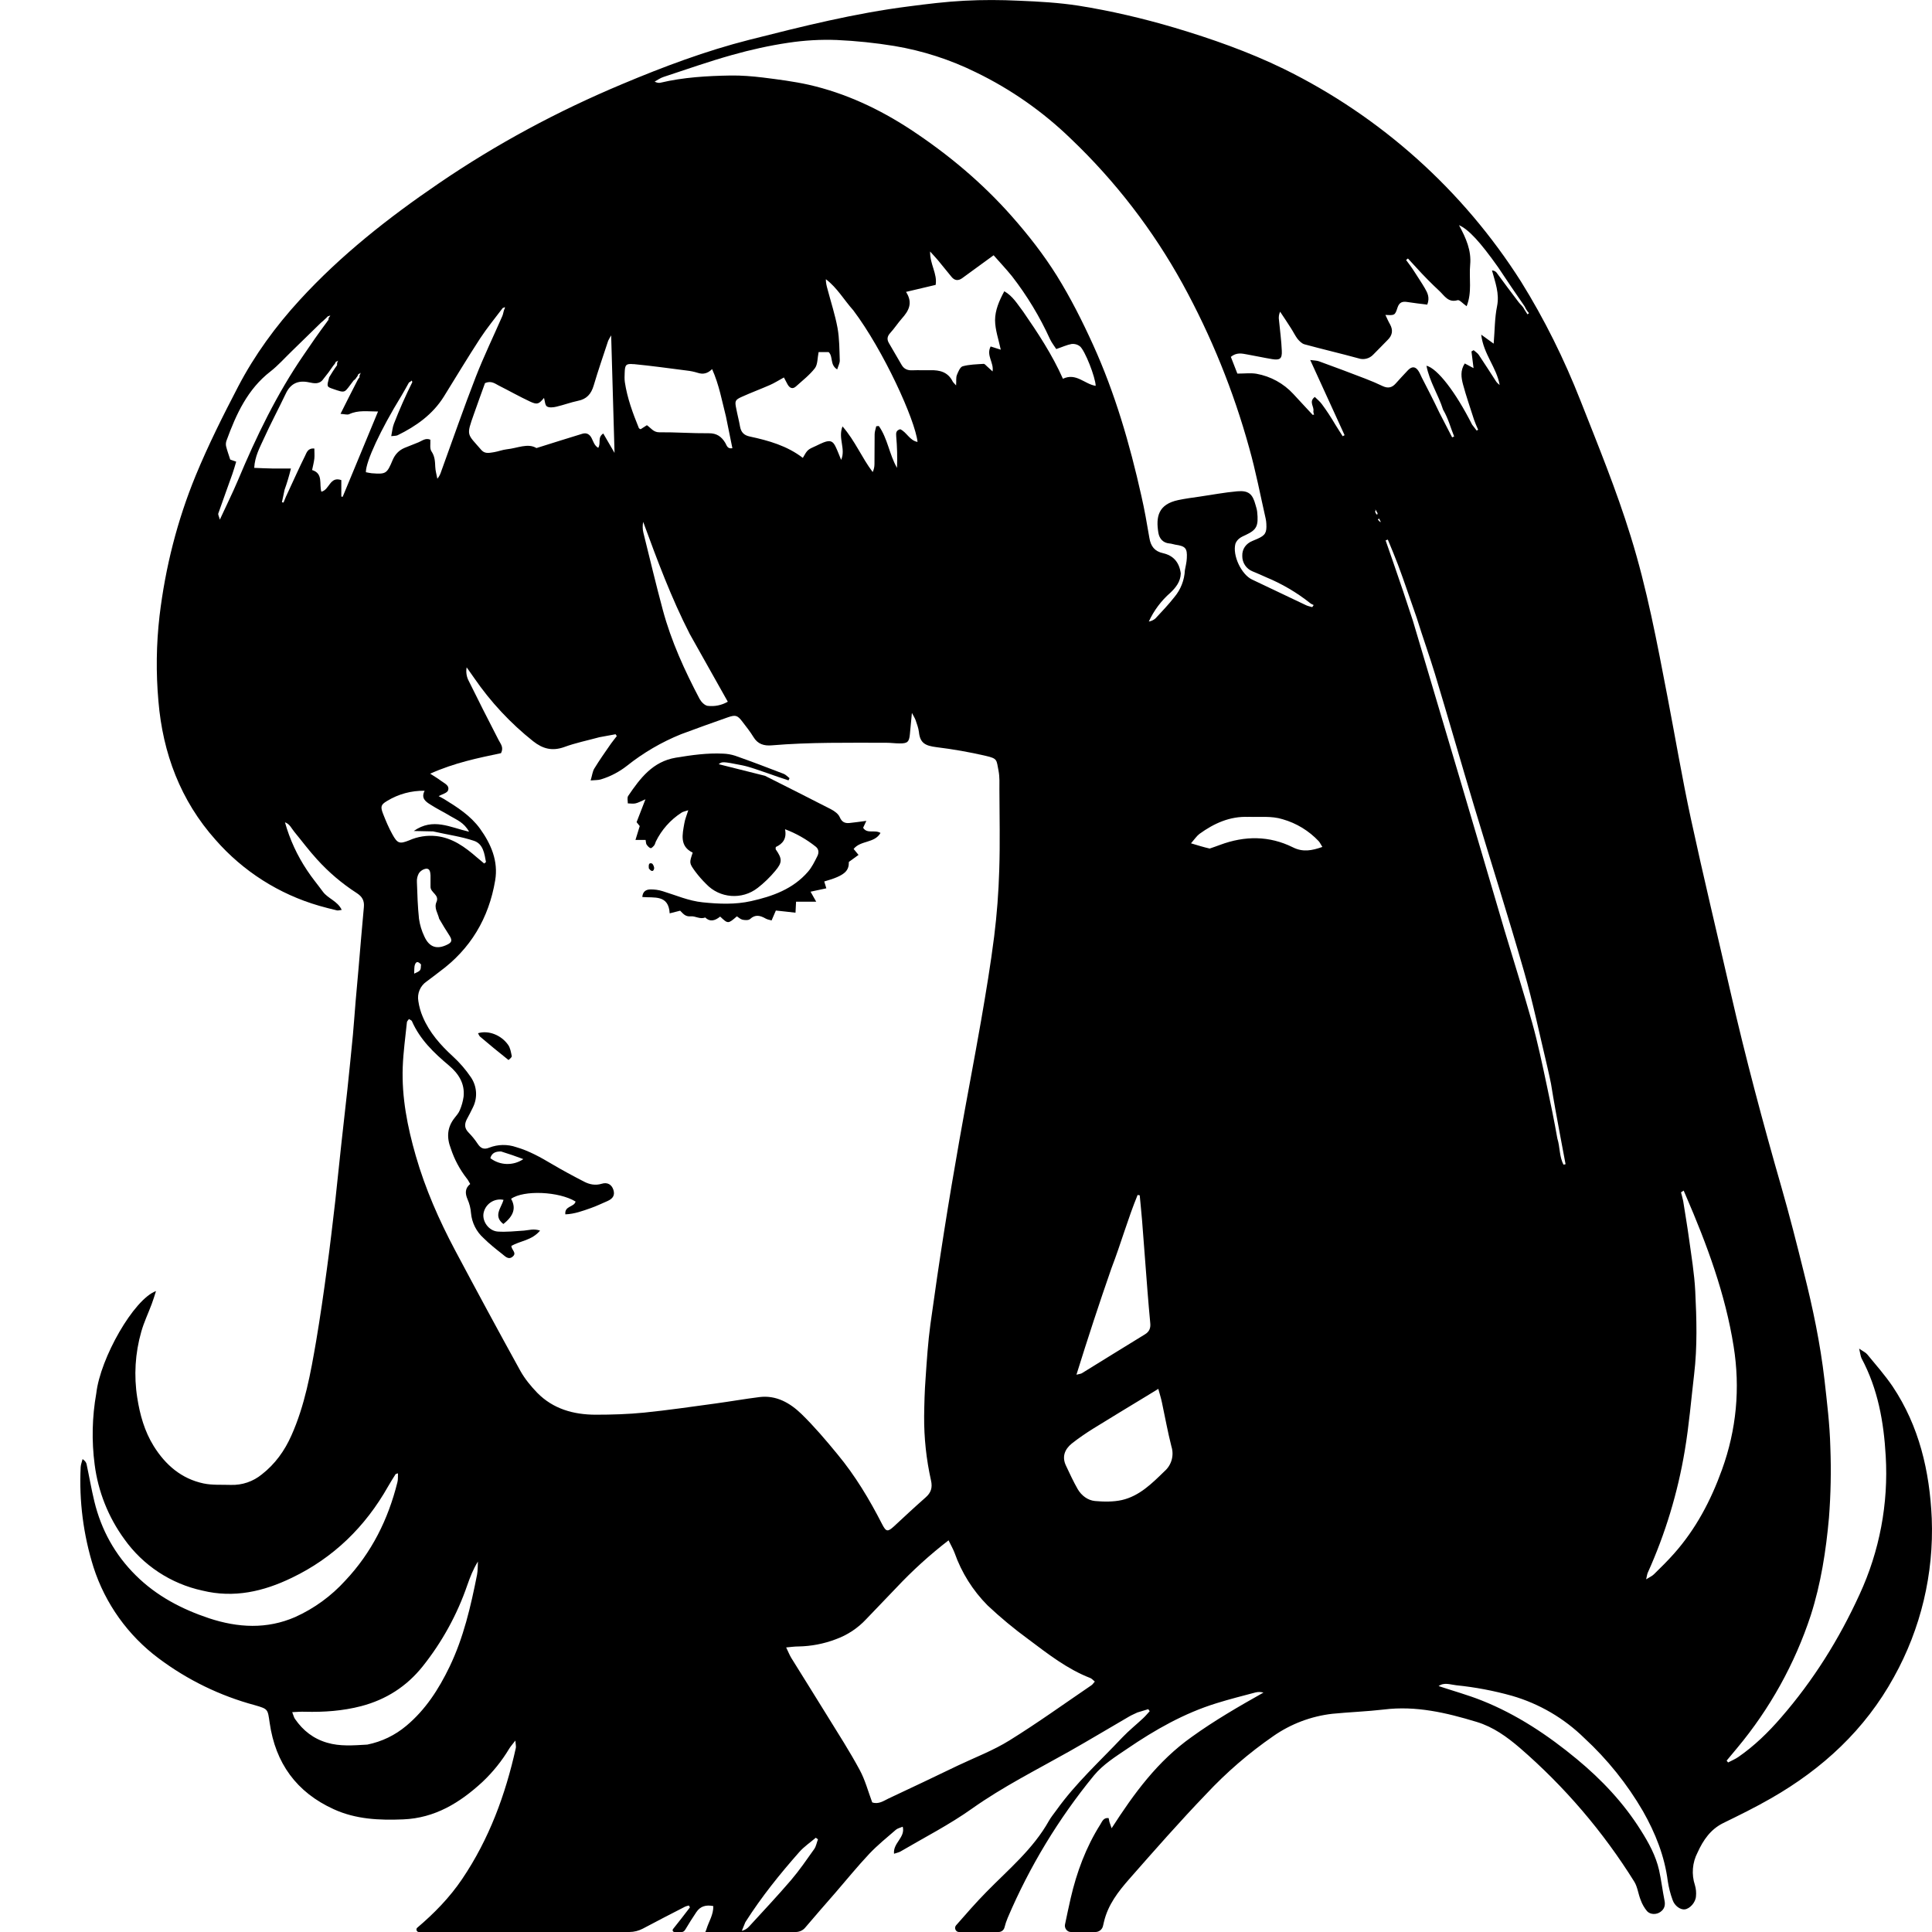
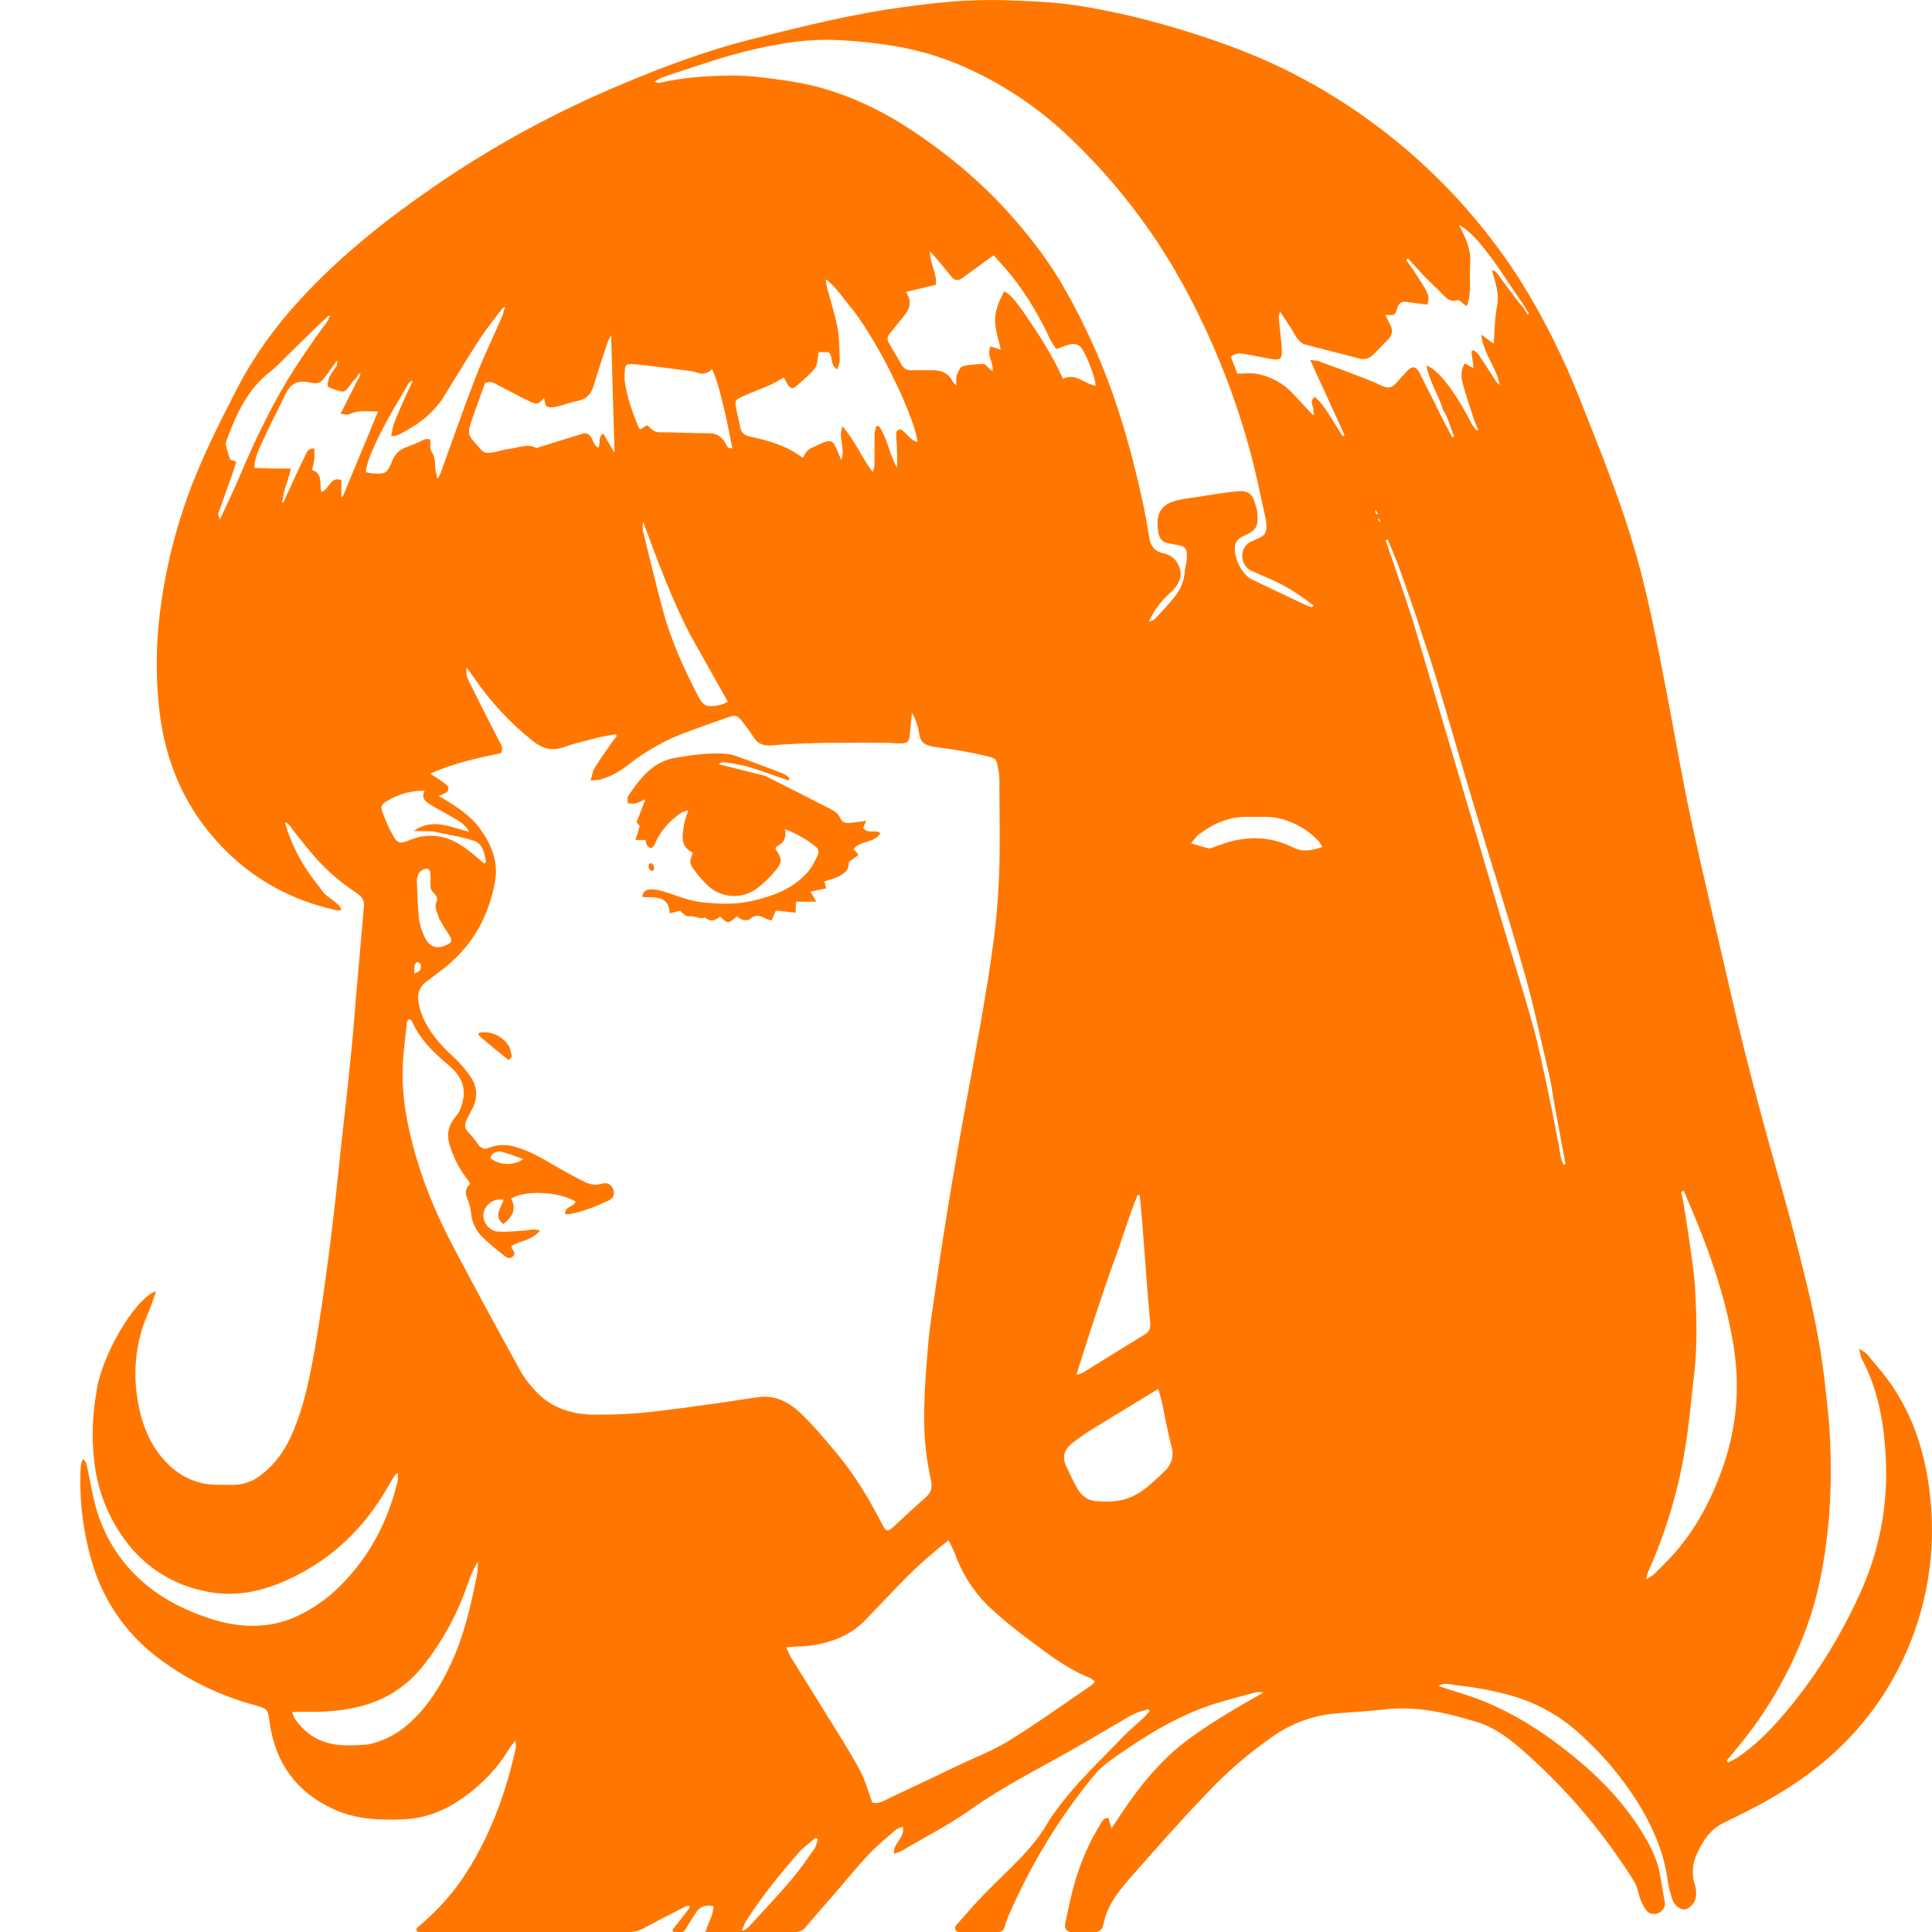
- <svg xmlns="http://www.w3.org/2000/svg" fill="currentColor" fill-rule="evenodd" height="1em" style="flex:none;line-height:1" viewBox="0 0 24 24" width="1em">
+ <svg xmlns="http://www.w3.org/2000/svg" fill="#FF7700" fill-rule="evenodd" height="1em" style="flex:none;line-height:1" viewBox="0 0 24 24" width="1em">
  <path d="M5.938 12.835c.127-.039.285.02.373.143.028.038.036.092.046.14.003.014-.02.033-.04.05-.124-.098-.24-.194-.354-.291-.011-.01-.016-.027-.025-.042zM8.396 9.412c.195-.032.39-.06.588-.05a.54.54 0 01.148.026c.202.071.402.147.601.224.028.01.05.036.075.055l-.013.027a9.203 9.203 0 01-.26-.089c-.115-.038-.213-.077-.315-.098-.25-.05-.25-.046-.292-.014l.574.144c.275.139.55.276.823.417.042.022.09.057.107.098.026.06.063.076.117.072.066-.006.132-.017.213-.027l-.04.086c.051.08.142.02.216.064-.074.13-.247.09-.334.199l.061.074-.12.087c0 .106-.038.168-.306.243l.026.085-.196.042.07.124h-.25l-.007.137c-.081-.01-.161-.018-.244-.027l-.053.123c-.027-.008-.052-.011-.073-.023-.067-.038-.128-.056-.195.006-.019.017-.063.014-.093.008-.026-.006-.05-.029-.07-.042-.11.095-.11.095-.208.003-.057.046-.12.074-.186.011-.063.027-.123-.02-.178-.014-.07.007-.097-.035-.133-.07l-.13.033c-.013-.236-.194-.19-.34-.203.005-.072.05-.092.095-.094a.474.474 0 01.159.022c.164.05.32.12.496.138.203.021.405.029.601-.015.265-.059.52-.149.707-.365.049-.056.083-.127.117-.195.019-.038.02-.084-.02-.116a1.397 1.397 0 00-.382-.217c.024.12-.031.182-.115.221 0 .014-.004.025 0 .03.08.115.084.16-.007.267a1.39 1.39 0 01-.218.211.477.477 0 01-.641-.05 1.36 1.36 0 01-.133-.152c-.078-.107-.076-.108-.033-.236-.165-.08-.128-.226-.104-.364.008-.05.028-.096.049-.163-.04.014-.067.017-.087.032a.897.897 0 00-.316.357c-.007.016-.01.034-.02.047-.012.015-.034.038-.045.035-.02-.006-.037-.027-.05-.045-.008-.012-.007-.032-.012-.057h-.126l.053-.172a14.82 14.82 0 00-.039-.049l.11-.284c-.06.026-.091.044-.124.051-.03.007-.064 0-.095 0 0-.031-.01-.07.004-.092.149-.22.305-.428.593-.476z" />
  <path d="M8.06 10.788c-.003-.038-.004-.075.037-.062.016.006.034.048.028.067-.01.04-.038.032-.064-.005z" />
  <path clip-rule="evenodd" d="M11.981.009c.226-.012.453-.011.679 0 .247.01.495.024.74.062.401.064.798.157 1.19.273.463.138.92.299 1.356.511a7.31 7.31 0 012.948 2.642c.292.469.536.963.739 1.479.219.556.446 1.11.623 1.683.204.654.329 1.326.458 1.997.097.504.182 1.01.29 1.511.156.722.329 1.44.494 2.16.186.812.4 1.615.63 2.415.102.355.193.713.282 1.072.11.436.202.876.254 1.323.031.278.066.557.073.837a7.56 7.56 0 01-.017.88c-.037.413-.1.818-.226 1.212a5.017 5.017 0 01-.915 1.649l-.13.156.018.023c.043-.023.088-.041.127-.068.2-.138.373-.307.531-.49.4-.46.721-.973.975-1.529a3.59 3.59 0 00.325-1.72c-.024-.424-.097-.834-.3-1.213-.013-.027-.015-.06-.03-.121.05.035.082.048.101.072.107.13.22.258.315.398.33.494.46 1.052.486 1.64a3.75 3.75 0 01-.47 1.97c-.36.655-.887 1.14-1.526 1.506-.193.111-.394.21-.595.308-.157.078-.248.211-.318.365a.522.522 0 00-.033.406.359.359 0 01.013.139c-.005.077-.077.155-.14.162-.054.006-.125-.043-.15-.116a1.206 1.206 0 01-.06-.233c-.04-.314-.155-.6-.308-.87a3.906 3.906 0 00-.73-.91 2.129 2.129 0 00-.897-.524 4.093 4.093 0 00-.692-.131c-.075-.008-.15-.04-.22.01.18.06.363.11.538.18.434.173.82.43 1.18.728.308.255.58.543.794.884.098.155.186.315.227.496.027.123.042.25.067.375.013.062-.002.109-.053.144-.047.033-.122.034-.163-.01a.455.455 0 01-.08-.14c-.03-.073-.038-.159-.078-.225a7.314 7.314 0 00-1.423-1.664c-.16-.137-.329-.26-.537-.323-.376-.114-.753-.203-1.15-.154-.213.025-.427.032-.64.053a1.6 1.6 0 00-.736.278 5.14 5.14 0 00-.834.72c-.329.342-.642.699-.955 1.055-.136.155-.264.319-.314.531a5.227 5.227 0 00-.012.051.096.096 0 01-.09.076h-.31c-.046 0-.082-.048-.072-.094.023-.108.045-.216.07-.324.075-.325.19-.635.368-.917.024-.039.04-.088.104-.08l.01.049.027.077c.28-.435.571-.834.996-1.135.283-.204.584-.378.89-.55a.196.196 0 00-.098-.002c-.162.043-.325.084-.485.134-.402.124-.764.33-1.11.566-.147.1-.298.193-.414.333a7.314 7.314 0 00-1.07 1.767.845.845 0 00-.04.12.075.075 0 01-.072.056h-.494c-.04 0-.062-.051-.036-.082.123-.14.246-.282.377-.415.275-.281.58-.532.777-.884.027-.048.063-.09.095-.135.238-.333.54-.607.818-.902.082-.086.175-.16.26-.24.029-.027.053-.057.079-.085l-.018-.025-.135.041c-.034.017-.07.031-.102.05-.248.144-.494.292-.743.433-.408.23-.825.439-1.209.711-.281.2-.591.358-.889.533-.02.012-.044.015-.08.028-.015-.135.143-.201.108-.336-.033.014-.064.02-.085.038-.111.096-.227.19-.328.296-.148.157-.284.325-.425.488-.125.143-.25.286-.373.431A.153.153 0 019.89 24H8.762a.316.316 0 00.016-.042c.028-.09.085-.172.083-.28-.091-.018-.162.001-.212.077a4.45 4.45 0 00-.136.215c-.01.016-.024.03-.042.03h-.093c-.019 0-.029-.022-.017-.037.071-.088.14-.178.209-.268.001-.002-.006-.012-.012-.024-.014.004-.03.006-.045.013-.176.09-.352.181-.527.274a.363.363 0 01-.168.042H5.202c-.026 0-.039-.036-.019-.053.21-.178.402-.374.558-.605.335-.496.538-1.047.667-1.629.004-.02-.003-.043-.006-.091-.037.048-.059.072-.076.1a1.943 1.943 0 01-.334.415c-.28.258-.59.448-.983.464-.297.012-.588 0-.865-.127-.46-.21-.722-.57-.794-1.072-.025-.17-.017-.171-.182-.219A3.513 3.513 0 011.97 20.6a2.286 2.286 0 01-.808-1.13 3.569 3.569 0 01-.16-1.245c.002-.034.016-.067.024-.1.032.023.046.043.05.066.033.153.059.308.096.46.086.355.257.664.516.92.258.256.571.419.91.532.358.118.717.138 1.07-.016a1.89 1.89 0 00.621-.452c.328-.348.533-.76.648-1.223.009-.034.005-.071.007-.11-.015.006-.026.006-.03.011-.031.05-.064.1-.093.152-.284.502-.679.887-1.196 1.135-.351.17-.718.255-1.11.159a1.607 1.607 0 01-.971-.64 2.006 2.006 0 01-.368-.924 2.903 2.903 0 01.02-.886c.05-.439.466-1.17.742-1.271-.02.063-.035.112-.053.16-.043.116-.097.227-.13.345a1.901 1.901 0 00-.05.82c.033.212.09.416.204.6.147.236.346.407.62.465.11.023.225.014.338.018a.576.576 0 00.386-.131c.164-.128.282-.292.366-.481.168-.375.24-.777.309-1.179.05-.296.093-.594.133-.893.039-.281.071-.563.104-.845.026-.232.048-.464.074-.696.024-.228.052-.455.076-.683.024-.227.047-.455.069-.683.013-.14.022-.28.034-.42l.037-.417c.022-.25.041-.5.065-.748.008-.082-.02-.132-.09-.177a2.46 2.46 0 01-.492-.418c-.1-.109-.188-.228-.282-.342-.035-.042-.056-.097-.116-.118a2.084 2.084 0 00.275.597c.06.092.131.176.196.265.063.086.182.115.234.226-.028.003-.046.01-.06.006a4.74 4.74 0 01-.22-.057 2.71 2.71 0 01-1.287-.819c-.435-.487-.656-1.076-.71-1.723a5.206 5.206 0 01.014-1.06c.072-.602.22-1.186.45-1.745.155-.376.338-.741.526-1.102.205-.393.466-.75.765-1.076.512-.559 1.104-1.024 1.726-1.448.717-.49 1.478-.898 2.277-1.233C8.244.828 8.767.632 9.31.494c.655-.166 1.31-.33 1.982-.415.229-.03.458-.058.688-.07zm-1.847 22.82c-.07.06-.147.111-.207.18-.238.27-.464.549-.668.869l-.044.108a.177.177 0 00.093-.057c.174-.19.351-.378.519-.574.104-.122.195-.255.288-.386.024-.034.03-.08.046-.12l-.027-.02zm1.65-3.695a5.51 5.51 0 00-.653.593l-.37.386a.963.963 0 01-.377.25 1.372 1.372 0 01-.467.09c-.044 0-.087.006-.151.012.028.058.043.097.064.131.15.242.301.482.45.724.136.22.276.438.399.666.068.125.105.267.156.404.077.027.14-.018.202-.048.29-.135.579-.274.867-.412.213-.101.437-.186.636-.31.347-.215.68-.455 1.018-.685.015-.01.026-.028.042-.046-.023-.019-.038-.037-.056-.044-.287-.111-.527-.3-.77-.482a5.319 5.319 0 01-.506-.42 1.757 1.757 0 01-.41-.653c-.019-.049-.045-.095-.075-.156zm-5.847.264c-.06.096-.097.194-.132.293a3.38 3.38 0 01-.555 1.01c-.2.25-.455.412-.762.493-.23.06-.464.076-.7.07-.048-.002-.097.002-.158.005.016.04.021.066.035.085.1.145.23.246.4.295.157.046.316.034.498.023.181-.037.343-.115.485-.234.238-.199.402-.454.536-.732.175-.363.264-.751.342-1.144.01-.053.008-.11.011-.164zm14.945-4.586c.008.029.016.057.027.107.024.155.051.31.072.464.03.219.067.437.078.657.017.344.027.689-.014 1.033-.037.315-.063.633-.116.946a6.153 6.153 0 01-.46 1.518c-.008.018-.01.039-.02.082.047-.03.077-.042.098-.064.085-.083.17-.167.248-.255.271-.305.458-.66.596-1.043.18-.498.228-1.011.145-1.531-.103-.65-.33-1.263-.597-1.881a9.055 9.055 0 00-.024-.055l-.033.022zM5.797 8.29a.26.26 0 00.018.153c.124.251.25.501.379.75.025.049.066.09.03.163-.284.06-.578.119-.88.255.059.038.097.06.132.087.042.032.112.058.09.12-.01.033-.075.048-.117.072.017.01.043.021.067.036.166.102.33.207.447.368.138.192.229.404.188.644-.079.469-.306.85-.69 1.132-.054.04-.106.083-.161.122a.243.243 0 00-.103.245.77.77 0 00.055.195c.083.196.22.35.375.492.083.076.159.164.222.257a.37.37 0 01.025.377c-.023.05-.05.099-.076.148-.03.06-.028.111.022.162.041.042.08.089.112.138.038.058.078.079.147.05a.486.486 0 01.333-.006c.16.046.302.126.444.21.13.077.264.149.4.219.067.035.14.05.219.026.071-.022.124.01.145.076.02.064-.003.108-.074.139-.07.03-.137.063-.209.088-.1.035-.201.073-.314.077-.013-.107.11-.088.127-.159-.206-.126-.643-.145-.801-.034.063.112.035.21-.096.313-.13-.1-.025-.202.002-.3a.209.209 0 00-.249.17c-.015.101.067.216.178.224.108.007.218-.005.326-.012.06-.005.12-.027.199 0-.103.123-.248.127-.357.19.002.05.07.086.019.131-.053.048-.095-.001-.132-.03-.08-.063-.16-.126-.231-.197a.474.474 0 01-.157-.311.52.52 0 00-.043-.172c-.032-.074-.032-.137.033-.19-.018-.03-.028-.053-.045-.072a1.222 1.222 0 01-.196-.369c-.053-.137-.046-.264.048-.381.024-.03.05-.06.064-.095a.664.664 0 00.047-.168c.017-.165-.064-.287-.182-.387-.186-.156-.36-.322-.46-.551-.005-.011-.024-.017-.037-.026-.011.017-.024.027-.025.038-.019.185-.045.37-.052.557-.014.377.058.743.162 1.104.118.41.289.798.488 1.173.267.502.537 1.002.812 1.5.055.098.13.189.208.27.198.202.452.272.724.273.202 0 .404-.006.605-.026.295-.03.59-.073.884-.113.183-.025.365-.057.548-.08.21-.026.38.073.522.21.16.156.305.327.447.5.22.265.397.56.554.867.05.098.07.1.147.03.13-.121.26-.242.394-.36.067-.059.088-.12.067-.213a3.535 3.535 0 01-.085-.796c.002-.157.006-.314.018-.471.015-.224.03-.45.06-.672a59.114 59.114 0 01.362-2.298c.087-.493.182-.984.268-1.477.06-.347.118-.694.162-1.043.034-.273.055-.55.063-.825.011-.332.003-.665.002-.998 0-.077.004-.155-.01-.23-.028-.142-.01-.155-.162-.19a5.826 5.826 0 00-.607-.107c-.146-.018-.207-.053-.221-.19-.006-.049-.025-.098-.041-.146-.009-.025-.024-.048-.046-.09l-.025.264c-.009.096-.029.116-.127.115-.055 0-.11-.008-.164-.008-.476 0-.952-.008-1.426.032-.095.008-.173-.015-.226-.103-.04-.066-.088-.126-.134-.186-.063-.084-.086-.093-.182-.06-.195.068-.388.138-.582.21a2.71 2.71 0 00-.675.394.986.986 0 01-.323.168c-.033.01-.07.008-.127.013.02-.066.024-.114.047-.15.064-.105.135-.205.205-.306.023-.033.049-.063.073-.095l-.015-.023-.201.037c-.146.04-.296.07-.437.122-.148.053-.266.023-.386-.072a3.623 3.623 0 01-.733-.786l-.093-.132zm8.592 8.963l-.147.09c-.22.134-.44.266-.659.402-.093.058-.184.12-.27.188-.085.07-.124.161-.072.272.047.1.093.2.147.294.047.08.124.138.213.147.11.01.228.012.336-.012.217-.05.372-.205.528-.357a.291.291 0 00.087-.308c-.046-.18-.079-.365-.118-.547-.011-.052-.027-.103-.045-.169zm-.257-2.409c-.12.291-.205.597-.325.91-.151.433-.294.87-.435 1.323.036-.01.054-.01.067-.018.261-.16.522-.324.785-.484.054-.033.071-.078.065-.138-.012-.13-.024-.262-.034-.393l-.068-.886c-.008-.103-.02-.206-.029-.31-.009 0-.017-.002-.026-.004zm3.081-8.13l.099.285c.08.231.159.463.24.714l.58 1.952c.187.63.372 1.262.558 1.893.114.382.235.762.343 1.146.072.257.126.519.186.799.044.206.087.413.127.64.034.106.023.226.077.325l.025-.006-.068-.362c-.038-.206-.077-.412-.113-.638-.015-.07-.029-.141-.046-.211-.095-.396-.177-.796-.29-1.187-.196-.685-.413-1.364-.618-2.046-.165-.549-.322-1.1-.488-1.648-.069-.227-.15-.45-.226-.695l-.117-.336c-.037-.107-.075-.216-.115-.322-.04-.106-.084-.21-.127-.314a7.558 7.558 0 01-.027.01zM6.225 14.304c-.063-.001-.115.014-.134.083a.35.35 0 00.41.012 4.533 4.533 0 00-.276-.095zM5.23 11.98c-.026-.027-.057-.048-.075.002-.012.032-.007.07-.01.113.082-.037.082-.037.085-.115zm.062-1.189a.135.135 0 00-.088.056.197.197 0 00-.025.11c.005.152.01.306.026.457a.751.751 0 00.066.218c.061.136.157.167.288.101.055-.027.06-.054.025-.11a4.52 4.52 0 01-.129-.211c-.015-.068-.066-.131-.033-.207.04-.09-.076-.116-.074-.19V10.874c-.003-.038-.006-.087-.056-.083zm-.017-.968a.867.867 0 00-.467.127c-.076.045-.084.07-.05.158.034.087.07.173.115.254.064.117.09.125.21.077a.657.657 0 01.336-.053c.202.022.357.136.504.264l.092.077c.007-.006.014-.013.022-.018-.019-.105-.035-.226-.149-.264-.157-.053-.324-.075-.508-.117l-.24-.005c.24-.169.452-.044.687.009-.063-.115-.153-.147-.23-.193-.082-.05-.17-.092-.25-.144-.06-.037-.12-.08-.072-.172zm10.233.325c-.23-.01-.427.08-.608.211-.034.026-.06.065-.105.117.087.026.15.046.232.065.044-.015.088-.03.13-.046.306-.114.61-.115.904.031.126.063.237.04.366-.005-.02-.031-.03-.054-.045-.071a.986.986 0 00-.448-.273c-.14-.044-.284-.024-.426-.03zM7.99 6.483a.308.308 0 00.002.133c.08.321.156.643.242.962.104.387.27.75.456 1.103.02.037.061.08.098.087a.404.404 0 00.253-.051l-.472-.84c-.23-.448-.405-.92-.579-1.394zM10.397.497c-.2-.008-.405.004-.603.034-.236.035-.47.087-.7.152-.287.08-.569.18-.852.273-.04.013-.074.038-.11.058.028.014.05.018.07.014.287-.068.58-.085.873-.09.134-.002.269.009.402.025.19.024.382.048.57.09.456.104.874.3 1.265.556.464.306.888.66 1.257 1.078.205.232.395.475.56.739.17.274.315.561.449.856.273.601.456 1.232.6 1.876.04.173.07.348.1.524.017.104.065.167.17.19.122.028.2.105.22.251-.003.102-.06.174-.129.24a1.065 1.065 0 00-.268.358.164.164 0 00.083-.039c.08-.086.162-.172.235-.265a.56.56 0 00.13-.333c.009-.05.022-.1.024-.15.007-.124-.017-.15-.143-.168-.025-.004-.049-.014-.073-.015-.082-.007-.125-.063-.137-.131-.033-.198-.004-.355.247-.408.086-.018.174-.03.26-.042.158-.023.315-.053.473-.067.14-.012.19.033.226.167.008.029.018.057.021.087.019.179-.008.225-.141.288-.027.013-.055.024-.078.042a.148.148 0 00-.051.067c-.039.144.073.382.206.445l.673.32c.023.011.05.015.075.023l.018-.026c-.015-.008-.032-.013-.044-.024a2.27 2.27 0 00-.544-.32 4.898 4.898 0 00-.173-.075.203.203 0 01-.126-.191c-.003-.085.045-.154.128-.187l.059-.025c.099-.044.118-.076.112-.187a.384.384 0 00-.008-.063c-.067-.294-.123-.59-.205-.88a9.478 9.478 0 00-.826-2.036 7.465 7.465 0 00-1.39-1.805 4.536 4.536 0 00-1.177-.824 3.656 3.656 0 00-1.016-.328 6.155 6.155 0 00-.712-.074zm6.719 5.955c.01.014.018.028.038.034l-.022-.044-.016.01zM4.103 3.917a.062.062 0 01-.03.012.455.455 0 01-.04.039c-.01.01-.02.02-.045.04l-.363.354c-.088.085-.17.178-.266.253-.284.22-.425.53-.544.855a.132.132 0 00-.007.071c.013.055.033.108.052.168l.074.026c-.017.056-.03.105-.047.152-.058.164-.118.327-.175.491-.005.015.008.036.019.077.08-.175.158-.33.225-.489.228-.544.484-1.074.819-1.561.09-.133.182-.266.283-.401.004-.006.007-.013.022-.03.001-.016.003-.032.015-.04l.008-.017zm12.976 2.408a.023.023 0 01.009.019.073.073 0 00-.006.01.188.188 0 00.007.02l.018.022c.002-.007.007-.016.005-.021-.003-.01-.012-.018-.02-.038a1.331 1.331 0 01-.013-.012zM4.199 4.48c-.003.004-.008.008-.027.014-.005.013-.011.025-.031.047a2.085 2.085 0 01-.124.167c-.048.07-.116.055-.181.041-.134-.028-.228.016-.287.143-.089.187-.187.37-.273.56-.049.108-.11.216-.118.36.081.003.154.007.228.008h.228a2.563 2.563 0 01-.079.264c-.01.052-.022.103-.033.155l.02.004c.018-.046.037-.092.067-.153.066-.142.13-.285.2-.426.02-.04.034-.1.116-.092 0 .043.004.084 0 .124-.005.045-.017.09-.028.143.141.043.086.174.115.269.102-.022.104-.195.248-.144v.205l.017.002.439-1.059c-.13 0-.246-.02-.358.033-.024.011-.058-.001-.108-.004.075-.15.139-.278.211-.417a.128.128 0 01.025-.036c0-.015-.001-.03.008-.038l.006-.02c-.005.006-.01.011-.028.017-.004.012-.009.024-.026.045a.085.085 0 01-.032.033c-.123.157-.09.164-.258.106-.079-.027-.078-.028-.047-.144.028-.046.056-.093.098-.15 0-.016-.001-.032.007-.042L4.2 4.48zm2.073-.67c-.003.006-.007.011-.027.016-.094.125-.194.246-.28.377-.155.238-.301.481-.451.723-.14.224-.345.368-.575.481-.017.008-.04.006-.079.011.012-.059.016-.109.033-.153a6.076 6.076 0 01.229-.518l-.007-.02a.138.138 0 01-.035.025c-.028.05-.055.1-.093.164-.26.424-.443.817-.442.95.024.004.048.011.073.013.177.013.188.007.26-.165.03-.07.077-.12.147-.15l.175-.07c.044-.018.085-.057.146-.032.003.05-.01.11.014.145.042.062.044.125.047.193.002.049.017.098.026.147.029-.034.039-.065.05-.097.142-.39.277-.782.428-1.17.1-.256.22-.504.33-.756.013-.03.013-.067.03-.092V3.81zm3.987-.34c0 .045.01.084.021.123.042.16.094.318.124.48.024.133.023.27.028.406 0 .033-.019.067-.032.11-.094-.058-.047-.158-.106-.215h-.125c-.015.072-.01.152-.046.2-.066.085-.155.154-.236.227-.043.038-.078.018-.103-.025l-.046-.087c-.065.035-.117.069-.172.093-.116.051-.235.095-.35.147-.085.038-.09.053-.07.147.014.075.034.148.047.223.013.072.05.109.123.124.233.05.462.115.657.265.058-.102.058-.102.168-.151.03-.014.06-.03.092-.042.08-.03.115-.017.15.06.023.048.041.098.066.158.06-.14-.042-.267.017-.416.157.18.24.39.375.567a.235.235 0 00.022-.098c.002-.124 0-.247.002-.371 0-.034.013-.067.02-.1l.032-.003c.11.155.13.354.226.52a3.036 3.036 0 00-.01-.392c-.004-.045 0-.074.05-.088.08.036.116.14.215.158-.03-.275-.423-1.137-.798-1.635-.114-.127-.2-.28-.34-.386zm-2.667.696c-.019.034-.03.05-.037.067-.061.185-.125.37-.18.556-.031.105-.087.169-.195.19-.09.019-.178.052-.268.073-.038.009-.089.015-.118-.003-.024-.016-.025-.069-.036-.106-.064.076-.082.087-.17.047-.133-.062-.262-.135-.393-.201-.048-.025-.093-.063-.17-.03-.043.12-.091.25-.137.382-.099.28-.087.242.095.453.046.048.102.03.154.023.054-.009.106-.03.16-.036.13-.013.26-.08.367-.015.204-.064.387-.122.571-.178.05-.015.089.005.114.054.022.042.034.093.082.121.038-.056-.013-.128.063-.178l.14.241-.042-1.46zm.278.358c-.096-.01-.107.01-.11.108-.002.038-.003.078.002.115.03.2.099.386.174.57.002.006.012.01.022.015l.078-.05c.052.036.081.088.153.088.205-.002.41.014.616.012.099-.001.158.042.205.12.018.03.024.077.088.066l-.08-.394c-.05-.195-.085-.395-.172-.589-.057.057-.114.068-.18.046a.72.72 0 00-.135-.028c-.22-.028-.44-.059-.66-.08zm10.254-1.727c.089.163.155.316.139.491-.016.168.026.342-.044.516-.047-.033-.088-.082-.112-.075-.117.035-.164-.057-.227-.115a4.772 4.772 0 01-.286-.29l-.104-.113a4.856 4.856 0 01-.023.019c.035.046.07.093.11.156.04.064.084.127.122.193.034.058.065.118.031.205-.082-.01-.164-.019-.246-.032-.06-.01-.101 0-.124.07-.031.098-.037.096-.15.09.02.042.036.08.057.116.041.074.03.138-.03.196-.06.06-.118.122-.178.181a.175.175 0 01-.185.046c-.222-.061-.447-.113-.67-.174-.032-.009-.063-.04-.086-.068-.03-.04-.052-.087-.08-.13-.044-.07-.09-.138-.136-.207a.18.18 0 00-.014.105c.012.127.03.253.035.38.005.1-.024.12-.121.104-.104-.017-.206-.04-.31-.058-.064-.012-.131-.028-.202.03l.081.208c.09 0 .166-.01.237.002a.819.819 0 01.458.251c.078.083.154.168.241.26l.018-.005c-.004-.006-.008-.013-.01-.04.014-.056-.062-.118.018-.178.031.03.064.057.088.09.058.078.111.159.169.257l.089.141.024-.013a2093.819 2093.819 0 01-.427-.934c.055.007.083.007.108.016.193.07.385.142.577.216.074.028.147.06.219.094.062.028.112.018.157-.033.05-.056.102-.112.154-.167.05-.051.095-.046.132.014.016.025.026.053.04.08.071.138.143.277.217.433l.159.308.025-.011c-.044-.106-.07-.218-.138-.334-.057-.182-.168-.346-.206-.545.136.034.362.326.567.732l.057.074.018-.011a1.563 1.563 0 01-.052-.127c-.046-.145-.097-.29-.136-.436-.022-.083-.036-.173.022-.26l.109.058-.026-.207.027-.016c.022.02.05.036.065.06.073.108.143.22.215.33.01.016.029.029.043.043-.036-.217-.2-.38-.229-.626l.155.112c.014-.166.012-.319.042-.465.032-.158-.023-.297-.063-.445.024.004.036.006.055.025.092.124.183.249.277.371.02.027.05.047.069.087l.04.063.019-.015a.293.293 0 01-.053-.082 27.922 27.922 0 01-.332-.49c-.221-.311-.363-.467-.485-.521zm-6.57.327c-.003.161.092.275.069.415l-.368.087c.09.139.032.237-.052.331-.05.057-.092.122-.143.178-.037.04-.046.078-.018.126l.16.275c.029.048.072.066.128.064.076-.003.152 0 .228-.001.116-.003.216.022.275.137.006.014.02.024.044.052.004-.059-.003-.098.01-.13.016-.04.04-.099.072-.108.084-.023.173-.024.26-.03.013-.001.027.018.04.029l.071.065c.019-.11-.082-.198-.024-.31l.126.04c-.026-.123-.07-.245-.071-.366 0-.123.051-.243.115-.36.107.062.16.156.234.253.183.265.36.533.494.834.165-.078.27.068.407.088-.003-.106-.133-.441-.197-.492a.142.142 0 00-.102-.028c-.06.011-.119.039-.191.063-.025-.039-.056-.078-.077-.122a3.936 3.936 0 00-.473-.783c-.076-.094-.16-.182-.228-.26l-.391.285c-.049.035-.094.03-.132-.017l-.169-.207c-.025-.03-.053-.059-.097-.108z" />
</svg>
